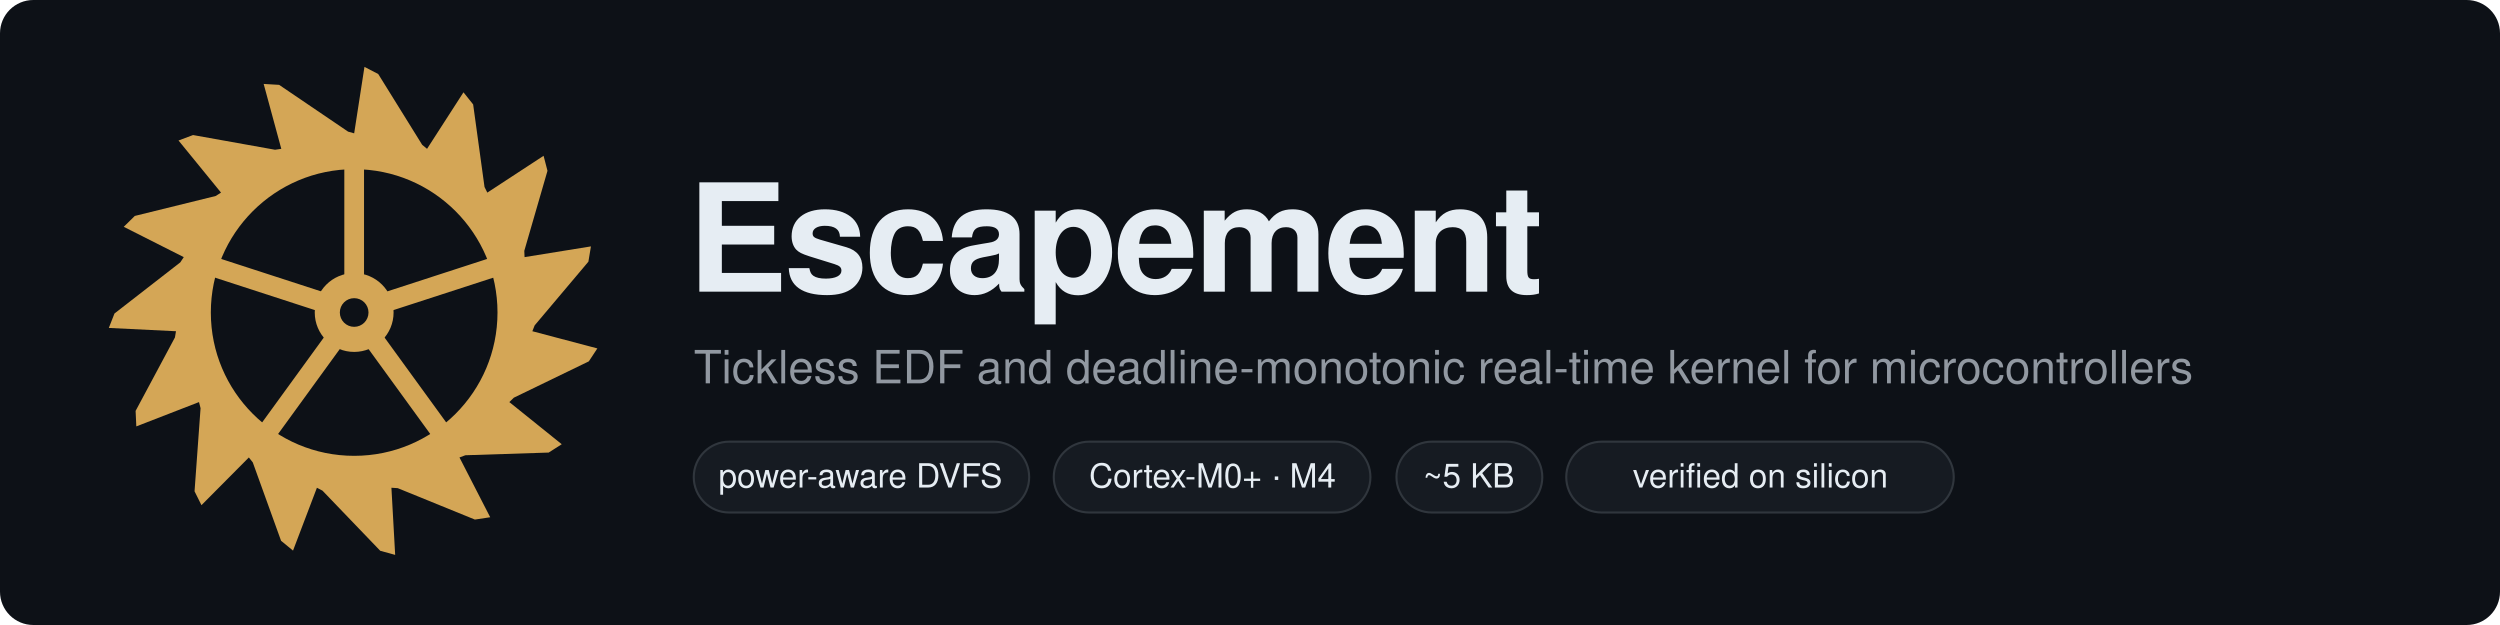
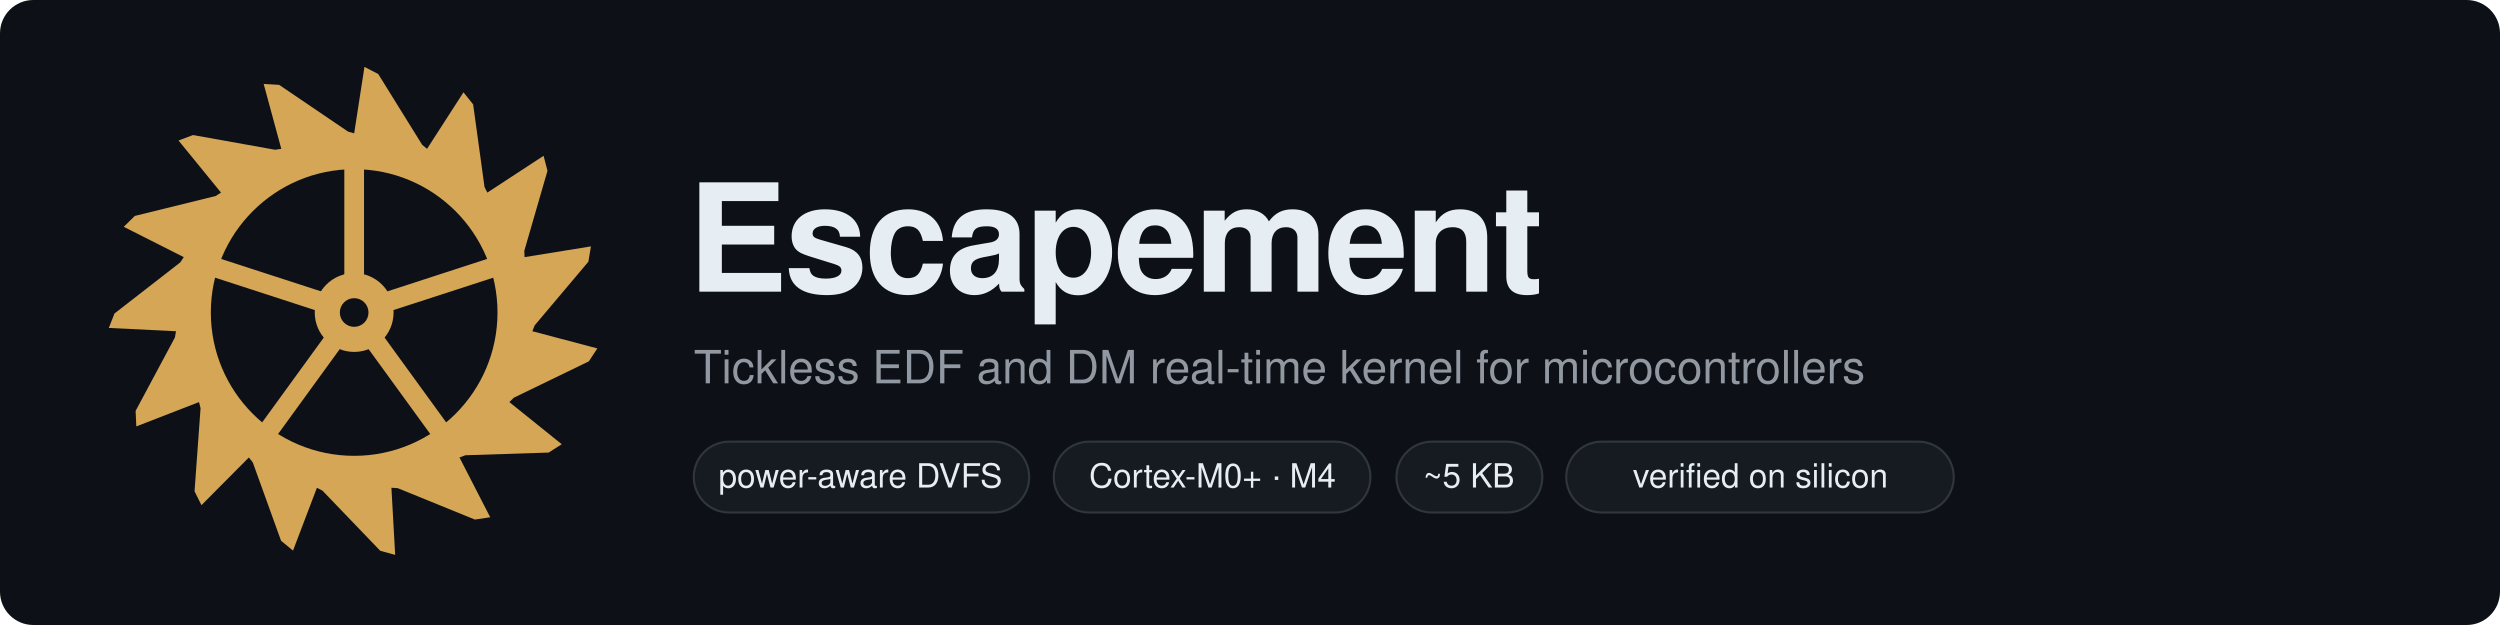
<svg xmlns="http://www.w3.org/2000/svg" width="1200" height="300" viewBox="0 0 1200 300" font-family="ui-sans-serif,-apple-system,Segoe UI,Helvetica,Arial,sans-serif">
  <rect width="1200" height="300" rx="16" fill="#0d1117" />
  <path d="M170.00 64.00 L174.94 32.10 L181.55 35.53 L202.65 69.51 L204.98 71.44 L222.47 44.31 L227.11 50.12 L232.57 89.75 L233.91 92.45 L260.92 74.78 L262.79 81.99 L251.66 120.41 L251.79 123.42 L283.65 118.27 L282.43 125.61 L256.64 156.18 L255.53 158.99 L286.73 167.24 L282.64 173.45 L246.64 190.89 L244.48 193.00 L269.63 213.23 L263.36 217.23 L223.38 218.52 L220.55 219.58 L235.30 248.28 L227.94 249.39 L190.90 234.31 L187.88 234.12 L189.68 266.35 L182.51 264.37 L154.80 235.52 L152.12 234.12 L140.65 264.29 L134.91 259.57 L121.33 221.94 L119.45 219.58 L96.70 242.48 L93.38 235.82 L96.27 195.93 L95.52 193.00 L65.43 204.67 L65.09 197.23 L83.97 161.97 L84.47 158.99 L52.23 157.41 L54.95 150.48 L86.54 125.94 L88.21 123.42 L59.40 108.87 L64.70 103.65 L103.54 94.07 L106.09 92.45 L85.69 67.44 L92.66 64.82 L132.03 71.88 L135.02 71.44 L126.56 40.29 L133.99 40.73 L167.09 63.19 Z" fill="#d4a656" />
  <circle cx="170" cy="150" r="68.80" fill="#0d1117" />
  <line x1="170" y1="150" x2="170.00" y2="79.48" stroke="#d4a656" stroke-width="9.46" stroke-linecap="round" />
  <line x1="170" y1="150" x2="237.07" y2="128.21" stroke="#d4a656" stroke-width="9.46" stroke-linecap="round" />
  <line x1="170" y1="150" x2="211.45" y2="207.05" stroke="#d4a656" stroke-width="9.46" stroke-linecap="round" />
  <line x1="170" y1="150" x2="128.55" y2="207.05" stroke="#d4a656" stroke-width="9.46" stroke-linecap="round" />
  <line x1="170" y1="150" x2="102.93" y2="128.21" stroke="#d4a656" stroke-width="9.46" stroke-linecap="round" />
  <circle cx="170" cy="150" r="18.92" fill="#d4a656" />
  <circle cx="170" cy="150" r="6.88" fill="#0d1117" />
  <text x="330" y="140" font-size="72" font-weight="700" fill="#e6edf3" letter-spacing="-1.5">Escapement</text>
-   <text x="333" y="184" font-size="22" fill="#9198a1">Tickless EDF and deadline-monotonic real-time kernel for microcontrollers</text>
+   <text x="333" y="184" font-size="22" fill="#9198a1">Tickless EDF and DM real-time kernel for microcontrollers</text>
  <rect x="333" y="212" width="161" height="34" rx="17" fill="#161b22" stroke="#30363d" />
  <text x="413" y="234" font-size="16" fill="#e6edf3" text-anchor="middle">power-aware DVFS</text>
  <rect x="505.8" y="212" width="152" height="34" rx="17" fill="#161b22" stroke="#30363d" />
  <text x="582" y="234" font-size="16" fill="#e6edf3" text-anchor="middle">Cortex-M0+ · M4</text>
  <rect x="670.3" y="212" width="70" height="34" rx="17" fill="#161b22" stroke="#30363d" />
  <text x="705" y="234" font-size="16" fill="#e6edf3" text-anchor="middle">~5 KB</text>
  <rect x="751.8" y="212" width="186" height="34" rx="17" fill="#161b22" stroke="#30363d" />
  <text x="845" y="234" font-size="16" fill="#e6edf3" text-anchor="middle">verified on silicon</text>
</svg>
